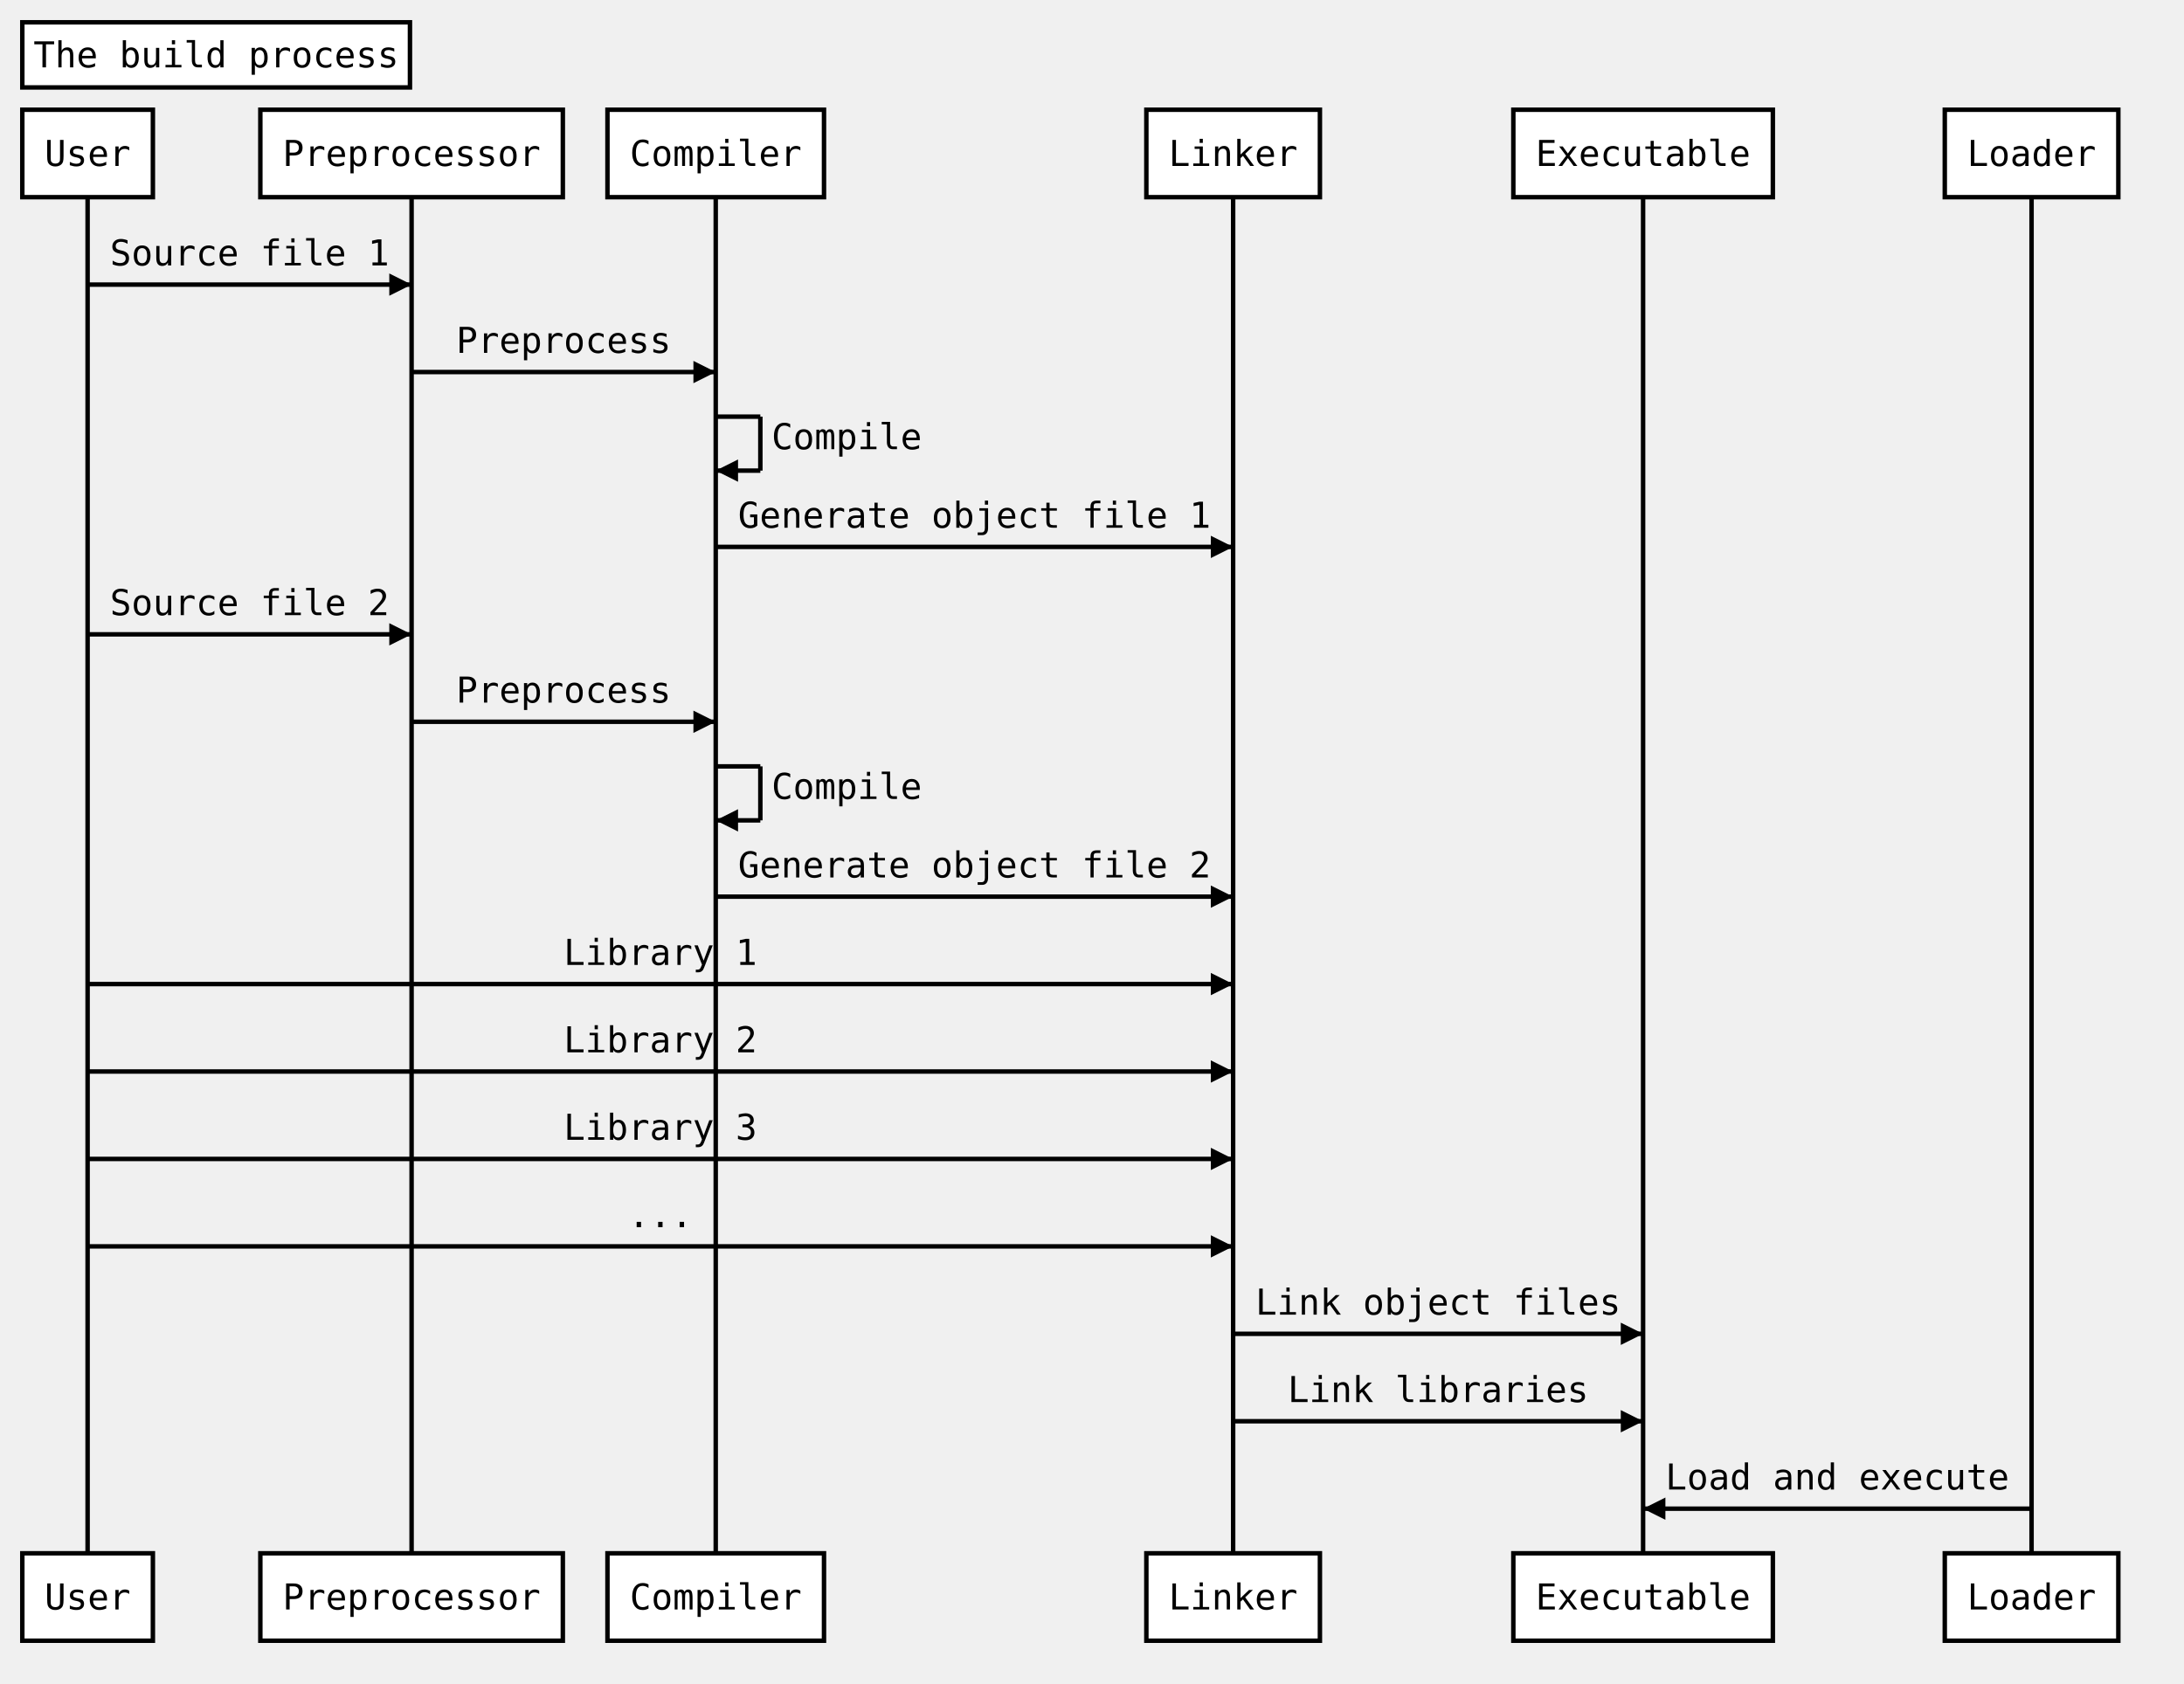
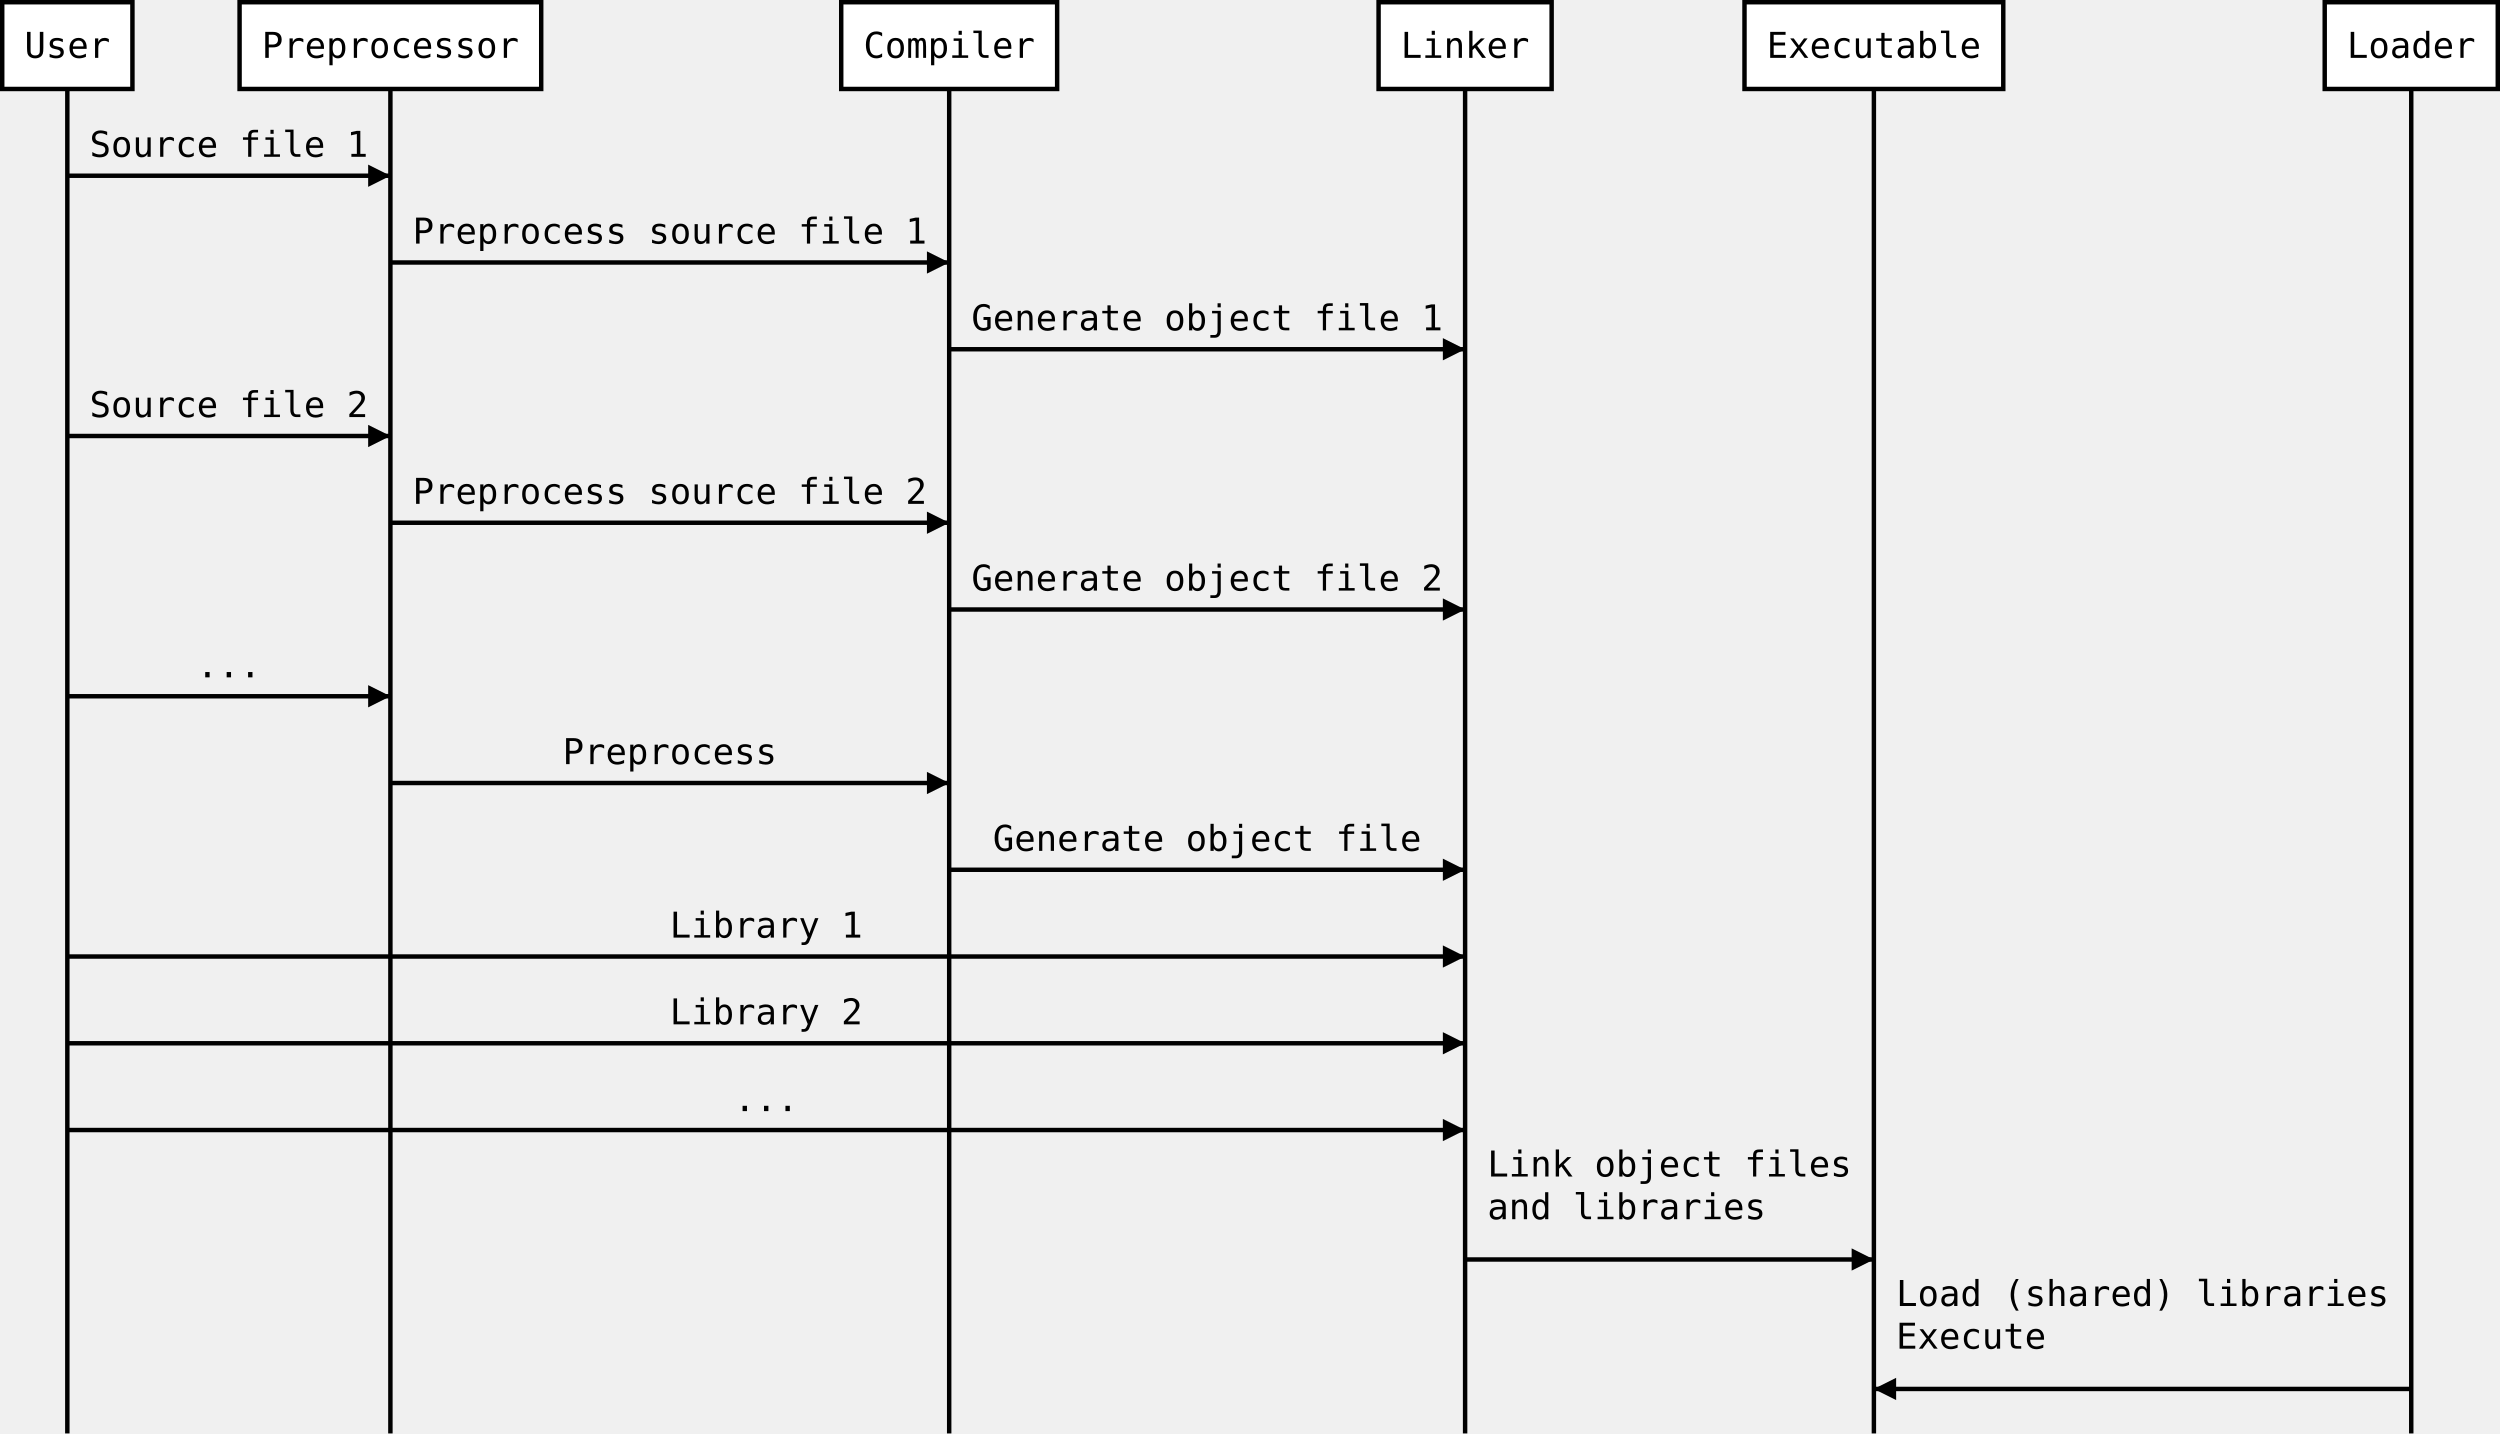
- <svg xmlns="http://www.w3.org/2000/svg" width="979" height="755">
-   <source>title: The build process
+ <svg xmlns="http://www.w3.org/2000/svg" width="1123.867" height="644.4" version="1.1" id="svg196">
+   <source>Title: The build process

User-&gt;Preprocessor: Source file 1
- Preprocessor-&gt;Compiler: Preprocess
- Compiler-&gt;Compiler: Compile
+ Preprocessor-&gt;Compiler: Preprocess source file 1
Compiler-&gt;Linker: Generate object file 1
User-&gt;Preprocessor: Source file 2
+ Preprocessor-&gt;Compiler: Preprocess source file 2
+ Compiler-&gt;Linker: Generate object file 2
+ User-&gt;Preprocessor: ...
Preprocessor-&gt;Compiler: Preprocess
- Compiler-&gt;Compiler: Compile
- Compiler-&gt;Linker: Generate object file 2
+ Compiler-&gt;Linker: Generate object file
+ 
User-&gt;Linker: Library 1
User-&gt;Linker: Library 2
- User-&gt;Linker: Library 3
User-&gt;Linker: ...
- Linker-&gt;Executable: Link object files
- Linker-&gt;Executable: Link libraries
- Loader-&gt;Executable: Load and execute
+ 
+ Linker-&gt;Executable: Link object files\nand libraries
+ Loader-&gt;Executable: Load (shared) libraries\nExecute
</source>
-   <defs>
+   <defs id="defs10">
    <marker viewBox="0 0 5 5" markerWidth="5" markerHeight="5" orient="auto" refX="5" refY="2.5" id="markerArrowBlock">
-       <path d="M 0 0 L 5 2.5 L 0 5 z" />
+       <path d="M 0,0 5,2.5 0,5 Z" id="path4" />
    </marker>
    <marker viewBox="0 0 9.6 16" markerWidth="4" markerHeight="16" orient="auto" refX="9.6" refY="8" id="markerArrowOpen">
-       <path d="M 9.6,8 1.92,16 0,13.7 5.76,8 0,2.286 1.92,0 9.6,8 z" />
+       <path d="M 9.6,8 1.92,16 0,13.7 5.76,8 0,2.286 1.92,0 Z" id="path7" />
    </marker>
  </defs>
-   <g class="title">
-     <rect x="10" y="10" width="173.767" height="29.2" style="stroke-width: 2px;" stroke="#000000" fill="#ffffff" />
-     <text x="15" y="30.2" style="font-size: 16px; font-family: Andale Mono, monospace;">
-       <tspan x="15">The build process</tspan>
+   <g class="actor" id="g26" transform="translate(-9,-48)">
+     <rect x="10" y="49" width="58.533" height="39" style="stroke-width:2px" stroke="#000000" fill="#ffffff" id="rect20" />
+     <text x="20" y="74" style="font-size:16px;font-family:'Andale Mono', monospace" id="text24">
+       <tspan x="20" id="tspan22">User</tspan>
    </text>
  </g>
-   <g class="actor">
-     <rect x="10" y="49.2" width="58.533" height="39.2" style="stroke-width: 2px;" stroke="#000000" fill="#ffffff" />
-     <text x="20" y="74.4" style="font-size: 16px; font-family: Andale Mono, monospace;">
-       <tspan x="20">User</tspan>
+   <line x1="30.267" x2="30.267" y1="40" y2="644.4" style="stroke-width:2px" stroke="#000000" fill="none" id="line28" />
+   <g class="actor" id="g36" transform="translate(-9,-48)">
+     <rect x="116.7" y="49" width="135.6" height="39" style="stroke-width:2px" stroke="#000000" fill="#ffffff" id="rect30" />
+     <text x="126.7" y="74" style="font-size:16px;font-family:'Andale Mono', monospace" id="text34">
+       <tspan x="126.7" id="tspan32">Preprocessor</tspan>
    </text>
  </g>
-   <g class="actor">
-     <rect x="10" y="696.4" width="58.533" height="39.2" style="stroke-width: 2px;" stroke="#000000" fill="#ffffff" />
-     <text x="20" y="721.6" style="font-size: 16px; font-family: Andale Mono, monospace;">
-       <tspan x="20">User</tspan>
+   <line x1="175.5" x2="175.5" y1="40" y2="644.4" style="stroke-width:2px" stroke="#000000" fill="none" id="line38" />
+   <g class="actor" id="g46" transform="translate(-9,-48)">
+     <rect x="387.167" y="49" width="97.067" height="39" style="stroke-width:2px" stroke="#000000" fill="#ffffff" id="rect40" />
+     <text x="397.167" y="74" style="font-size:16px;font-family:'Andale Mono', monospace" id="text44">
+       <tspan x="397.167" id="tspan42">Compiler</tspan>
    </text>
  </g>
-   <line x1="39.267" x2="39.267" y1="88.4" y2="696.4" style="stroke-width: 2px;" stroke="#000000" fill="none" />
-   <g class="actor">
-     <rect x="116.7" y="49.2" width="135.6" height="39.2" style="stroke-width: 2px;" stroke="#000000" fill="#ffffff" />
-     <text x="126.7" y="74.4" style="font-size: 16px; font-family: Andale Mono, monospace;">
-       <tspan x="126.7">Preprocessor</tspan>
+   <line x1="426.7" x2="426.7" y1="40" y2="644.4" style="stroke-width:2px" stroke="#000000" fill="none" id="line48" />
+   <g class="actor" id="g56" transform="translate(-9,-48)">
+     <rect x="628.733" y="49" width="77.8" height="39" style="stroke-width:2px" stroke="#000000" fill="#ffffff" id="rect50" />
+     <text x="638.733" y="74" style="font-size:16px;font-family:'Andale Mono', monospace" id="text54">
+       <tspan x="638.733" id="tspan52">Linker</tspan>
    </text>
  </g>
-   <g class="actor">
-     <rect x="116.7" y="696.4" width="135.6" height="39.2" style="stroke-width: 2px;" stroke="#000000" fill="#ffffff" />
-     <text x="126.7" y="721.6" style="font-size: 16px; font-family: Andale Mono, monospace;">
-       <tspan x="126.7">Preprocessor</tspan>
+   <line x1="658.633" x2="658.633" y1="40" y2="644.4" style="stroke-width:2px" stroke="#000000" fill="none" id="line58" />
+   <g class="actor" id="g66" transform="translate(-9,-48)">
+     <rect x="793.233" y="49" width="116.333" height="39" style="stroke-width:2px" stroke="#000000" fill="#ffffff" id="rect60" />
+     <text x="803.233" y="74" style="font-size:16px;font-family:'Andale Mono', monospace" id="text64">
+       <tspan x="803.233" id="tspan62">Executable</tspan>
    </text>
  </g>
-   <line x1="184.5" x2="184.5" y1="88.4" y2="696.4" style="stroke-width: 2px;" stroke="#000000" fill="none" />
-   <g class="actor">
-     <rect x="272.3" y="49.2" width="97.067" height="39.2" style="stroke-width: 2px;" stroke="#000000" fill="#ffffff" />
-     <text x="282.3" y="74.4" style="font-size: 16px; font-family: Andale Mono, monospace;">
-       <tspan x="282.3">Compiler</tspan>
+   <line x1="842.4" x2="842.4" y1="40" y2="644.4" style="stroke-width:2px" stroke="#000000" fill="none" id="line68" />
+   <g class="actor" id="g76" transform="translate(-9,-48)">
+     <rect x="1054.067" y="49" width="77.8" height="39" style="stroke-width:2px" stroke="#000000" fill="#ffffff" id="rect70" />
+     <text x="1064.067" y="74" style="font-size:16px;font-family:'Andale Mono', monospace" id="text74">
+       <tspan x="1064.067" id="tspan72">Loader</tspan>
    </text>
  </g>
-   <g class="actor">
-     <rect x="272.3" y="696.4" width="97.067" height="39.2" style="stroke-width: 2px;" stroke="#000000" fill="#ffffff" />
-     <text x="282.3" y="721.6" style="font-size: 16px; font-family: Andale Mono, monospace;">
-       <tspan x="282.3">Compiler</tspan>
+   <line x1="1083.967" x2="1083.967" y1="40" y2="644.4" style="stroke-width:2px" stroke="#000000" fill="none" id="line78" />
+   <g class="signal" id="g86" transform="translate(-9,-48)">
+     <text x="49.267" y="118.5" style="font-size:16px;font-family:'Andale Mono', monospace" id="text82">
+       <tspan x="49.267" id="tspan80">Source file 1</tspan>
    </text>
+     <line x1="39.267" x2="184.5" y1="127" y2="127" style="stroke-width:2px;marker-end:url(#markerArrowBlock)" stroke="#000000" fill="none" id="line84" />
  </g>
-   <line x1="320.833" x2="320.833" y1="88.4" y2="696.4" style="stroke-width: 2px;" stroke="#000000" fill="none" />
-   <g class="actor">
-     <rect x="513.867" y="49.2" width="77.8" height="39.2" style="stroke-width: 2px;" stroke="#000000" fill="#ffffff" />
-     <text x="523.867" y="74.4" style="font-size: 16px; font-family: Andale Mono, monospace;">
-       <tspan x="523.867">Linker</tspan>
+   <g class="signal" id="g94" transform="translate(-9,-48)">
+     <text x="194.5" y="157.5" style="font-size:16px;font-family:'Andale Mono', monospace" id="text90">
+       <tspan x="194.5" id="tspan88">Preprocess source file 1</tspan>
    </text>
+     <line x1="184.5" x2="435.7" y1="166" y2="166" style="stroke-width:2px;marker-end:url(#markerArrowBlock)" stroke="#000000" fill="none" id="line92" />
  </g>
-   <g class="actor">
-     <rect x="513.867" y="696.4" width="77.8" height="39.2" style="stroke-width: 2px;" stroke="#000000" fill="#ffffff" />
-     <text x="523.867" y="721.6" style="font-size: 16px; font-family: Andale Mono, monospace;">
-       <tspan x="523.867">Linker</tspan>
+   <g class="signal" id="g102" transform="translate(-9,-48)">
+     <text x="445.7" y="196.5" style="font-size:16px;font-family:'Andale Mono', monospace" id="text98">
+       <tspan x="445.7" id="tspan96">Generate object file 1</tspan>
    </text>
+     <line x1="435.7" x2="667.633" y1="205" y2="205" style="stroke-width:2px;marker-end:url(#markerArrowBlock)" stroke="#000000" fill="none" id="line100" />
  </g>
-   <line x1="552.767" x2="552.767" y1="88.4" y2="696.4" style="stroke-width: 2px;" stroke="#000000" fill="none" />
-   <g class="actor">
-     <rect x="678.367" y="49.2" width="116.333" height="39.2" style="stroke-width: 2px;" stroke="#000000" fill="#ffffff" />
-     <text x="688.367" y="74.4" style="font-size: 16px; font-family: Andale Mono, monospace;">
-       <tspan x="688.367">Executable</tspan>
+   <g class="signal" id="g110" transform="translate(-9,-48)">
+     <text x="49.267" y="235.5" style="font-size:16px;font-family:'Andale Mono', monospace" id="text106">
+       <tspan x="49.267" id="tspan104">Source file 2</tspan>
    </text>
+     <line x1="39.267" x2="184.5" y1="244" y2="244" style="stroke-width:2px;marker-end:url(#markerArrowBlock)" stroke="#000000" fill="none" id="line108" />
  </g>
-   <g class="actor">
-     <rect x="678.367" y="696.4" width="116.333" height="39.2" style="stroke-width: 2px;" stroke="#000000" fill="#ffffff" />
-     <text x="688.367" y="721.6" style="font-size: 16px; font-family: Andale Mono, monospace;">
-       <tspan x="688.367">Executable</tspan>
+   <g class="signal" id="g118" transform="translate(-9,-48)">
+     <text x="194.5" y="274.5" style="font-size:16px;font-family:'Andale Mono', monospace" id="text114">
+       <tspan x="194.5" id="tspan112">Preprocess source file 2</tspan>
    </text>
+     <line x1="184.5" x2="435.7" y1="283" y2="283" style="stroke-width:2px;marker-end:url(#markerArrowBlock)" stroke="#000000" fill="none" id="line116" />
  </g>
-   <line x1="736.533" x2="736.533" y1="88.4" y2="696.4" style="stroke-width: 2px;" stroke="#000000" fill="none" />
-   <g class="actor">
-     <rect x="871.767" y="49.2" width="77.8" height="39.2" style="stroke-width: 2px;" stroke="#000000" fill="#ffffff" />
-     <text x="881.767" y="74.4" style="font-size: 16px; font-family: Andale Mono, monospace;">
-       <tspan x="881.767">Loader</tspan>
+   <g class="signal" id="g126" transform="translate(-9,-48)">
+     <text x="445.7" y="313.5" style="font-size:16px;font-family:'Andale Mono', monospace" id="text122">
+       <tspan x="445.7" id="tspan120">Generate object file 2</tspan>
    </text>
+     <line x1="435.7" x2="667.633" y1="322" y2="322" style="stroke-width:2px;marker-end:url(#markerArrowBlock)" stroke="#000000" fill="none" id="line124" />
  </g>
-   <g class="actor">
-     <rect x="871.767" y="696.4" width="77.8" height="39.2" style="stroke-width: 2px;" stroke="#000000" fill="#ffffff" />
-     <text x="881.767" y="721.6" style="font-size: 16px; font-family: Andale Mono, monospace;">
-       <tspan x="881.767">Loader</tspan>
+   <g class="signal" id="g134" transform="translate(-9,-48)">
+     <text x="97.433" y="352.5" style="font-size:16px;font-family:'Andale Mono', monospace" id="text130">
+       <tspan x="97.433" id="tspan128">...</tspan>
    </text>
+     <line x1="39.267" x2="184.5" y1="361" y2="361" style="stroke-width:2px;marker-end:url(#markerArrowBlock)" stroke="#000000" fill="none" id="line132" />
  </g>
-   <line x1="910.667" x2="910.667" y1="88.4" y2="696.4" style="stroke-width: 2px;" stroke="#000000" fill="none" />
-   <g class="signal">
-     <text x="49.267" y="119" style="font-size: 16px; font-family: Andale Mono, monospace;">
-       <tspan x="49.267">Source file 1</tspan>
+   <g class="signal" id="g142" transform="translate(-9,-48)">
+     <text x="261.933" y="391.5" style="font-size:16px;font-family:'Andale Mono', monospace" id="text138">
+       <tspan x="261.933" id="tspan136">Preprocess</tspan>
    </text>
-     <line x1="39.267" x2="184.5" y1="127.6" y2="127.6" style="stroke-width: 2px; marker-end: url(&quot;#markerArrowBlock&quot;);" stroke="#000000" fill="none" />
+     <line x1="184.5" x2="435.7" y1="400" y2="400" style="stroke-width:2px;marker-end:url(#markerArrowBlock)" stroke="#000000" fill="none" id="line140" />
  </g>
-   <g class="signal">
-     <text x="204.5" y="158.2" style="font-size: 16px; font-family: Andale Mono, monospace;">
-       <tspan x="204.5">Preprocess</tspan>
+   <g class="signal" id="g150" transform="translate(-9,-48)">
+     <text x="455.333" y="430.5" style="font-size:16px;font-family:'Andale Mono', monospace" id="text146">
+       <tspan x="455.333" id="tspan144">Generate object file</tspan>
    </text>
-     <line x1="184.5" x2="320.833" y1="166.8" y2="166.8" style="stroke-width: 2px; marker-end: url(&quot;#markerArrowBlock&quot;);" stroke="#000000" fill="none" />
+     <line x1="435.7" x2="667.633" y1="439" y2="439" style="stroke-width:2px;marker-end:url(#markerArrowBlock)" stroke="#000000" fill="none" id="line148" />
  </g>
-   <g class="signal">
-     <text x="345.833" y="201.4" style="font-size: 16px; font-family: Andale Mono, monospace;">
-       <tspan x="345.833">Compile</tspan>
+   <g class="signal" id="g158" transform="translate(-9,-48)">
+     <text x="310.1" y="469.5" style="font-size:16px;font-family:'Andale Mono', monospace" id="text154">
+       <tspan x="310.1" id="tspan152">Library 1</tspan>
    </text>
-     <line x1="320.833" x2="340.833" y1="186.8" y2="186.8" style="stroke-width: 2px;" stroke="#000000" fill="none" />
-     <line x1="340.833" x2="340.833" y1="186.8" y2="211" style="stroke-width: 2px;" stroke="#000000" fill="none" />
-     <line x1="340.833" x2="320.833" y1="211" y2="211" style="stroke-width: 2px; marker-end: url(&quot;#markerArrowBlock&quot;);" stroke="#000000" fill="none" />
+     <line x1="39.267" x2="667.633" y1="478" y2="478" style="stroke-width:2px;marker-end:url(#markerArrowBlock)" stroke="#000000" fill="none" id="line156" />
  </g>
-   <g class="signal">
-     <text x="330.833" y="236.6" style="font-size: 16px; font-family: Andale Mono, monospace;">
-       <tspan x="330.833">Generate object file 1</tspan>
+   <g class="signal" id="g166" transform="translate(-9,-48)">
+     <text x="310.1" y="508.5" style="font-size:16px;font-family:'Andale Mono', monospace" id="text162">
+       <tspan x="310.1" id="tspan160">Library 2</tspan>
    </text>
-     <line x1="320.833" x2="552.767" y1="245.2" y2="245.2" style="stroke-width: 2px; marker-end: url(&quot;#markerArrowBlock&quot;);" stroke="#000000" fill="none" />
+     <line x1="39.267" x2="667.633" y1="517" y2="517" style="stroke-width:2px;marker-end:url(#markerArrowBlock)" stroke="#000000" fill="none" id="line164" />
  </g>
-   <g class="signal">
-     <text x="49.267" y="275.8" style="font-size: 16px; font-family: Andale Mono, monospace;">
-       <tspan x="49.267">Source file 2</tspan>
+   <g class="signal" id="g174" transform="translate(-9,-48)">
+     <text x="339" y="547.5" style="font-size:16px;font-family:'Andale Mono', monospace" id="text170">
+       <tspan x="339" id="tspan168">...</tspan>
    </text>
-     <line x1="39.267" x2="184.5" y1="284.4" y2="284.4" style="stroke-width: 2px; marker-end: url(&quot;#markerArrowBlock&quot;);" stroke="#000000" fill="none" />
+     <line x1="39.267" x2="667.633" y1="556" y2="556" style="stroke-width:2px;marker-end:url(#markerArrowBlock)" stroke="#000000" fill="none" id="line172" />
  </g>
-   <g class="signal">
-     <text x="204.5" y="315" style="font-size: 16px; font-family: Andale Mono, monospace;">
-       <tspan x="204.5">Preprocess</tspan>
+   <g class="signal" id="g184" transform="translate(-9,-48)">
+     <text x="677.633" y="576.9" style="font-size:16px;font-family:'Andale Mono', monospace" id="text180">
+       <tspan x="677.633" id="tspan176">Link object files</tspan>
+       <tspan dy="1.2em" x="677.633" id="tspan178">and libraries</tspan>
    </text>
-     <line x1="184.5" x2="320.833" y1="323.6" y2="323.6" style="stroke-width: 2px; marker-end: url(&quot;#markerArrowBlock&quot;);" stroke="#000000" fill="none" />
+     <line x1="667.633" x2="851.4" y1="614.2" y2="614.2" style="stroke-width:2px;marker-end:url(#markerArrowBlock)" stroke="#000000" fill="none" id="line182" />
  </g>
-   <g class="signal">
-     <text x="345.833" y="358.2" style="font-size: 16px; font-family: Andale Mono, monospace;">
-       <tspan x="345.833">Compile</tspan>
+   <g class="signal" id="g194" transform="translate(-9,-48)">
+     <text x="861.4" y="635.1" style="font-size:16px;font-family:'Andale Mono', monospace" id="text190">
+       <tspan x="861.4" id="tspan186">Load (shared) libraries</tspan>
+       <tspan dy="1.2em" x="861.4" id="tspan188">Execute</tspan>
    </text>
-     <line x1="320.833" x2="340.833" y1="343.6" y2="343.6" style="stroke-width: 2px;" stroke="#000000" fill="none" />
-     <line x1="340.833" x2="340.833" y1="343.6" y2="367.8" style="stroke-width: 2px;" stroke="#000000" fill="none" />
-     <line x1="340.833" x2="320.833" y1="367.8" y2="367.8" style="stroke-width: 2px; marker-end: url(&quot;#markerArrowBlock&quot;);" stroke="#000000" fill="none" />
-   </g>
-   <g class="signal">
-     <text x="330.833" y="393.4" style="font-size: 16px; font-family: Andale Mono, monospace;">
-       <tspan x="330.833">Generate object file 2</tspan>
-     </text>
-     <line x1="320.833" x2="552.767" y1="402" y2="402" style="stroke-width: 2px; marker-end: url(&quot;#markerArrowBlock&quot;);" stroke="#000000" fill="none" />
-   </g>
-   <g class="signal">
-     <text x="252.667" y="432.6" style="font-size: 16px; font-family: Andale Mono, monospace;">
-       <tspan x="252.667">Library 1</tspan>
-     </text>
-     <line x1="39.267" x2="552.767" y1="441.2" y2="441.2" style="stroke-width: 2px; marker-end: url(&quot;#markerArrowBlock&quot;);" stroke="#000000" fill="none" />
-   </g>
-   <g class="signal">
-     <text x="252.667" y="471.8" style="font-size: 16px; font-family: Andale Mono, monospace;">
-       <tspan x="252.667">Library 2</tspan>
-     </text>
-     <line x1="39.267" x2="552.767" y1="480.4" y2="480.4" style="stroke-width: 2px; marker-end: url(&quot;#markerArrowBlock&quot;);" stroke="#000000" fill="none" />
-   </g>
-   <g class="signal">
-     <text x="252.667" y="511" style="font-size: 16px; font-family: Andale Mono, monospace;">
-       <tspan x="252.667">Library 3</tspan>
-     </text>
-     <line x1="39.267" x2="552.767" y1="519.6" y2="519.6" style="stroke-width: 2px; marker-end: url(&quot;#markerArrowBlock&quot;);" stroke="#000000" fill="none" />
-   </g>
-   <g class="signal">
-     <text x="281.567" y="550.2" style="font-size: 16px; font-family: Andale Mono, monospace;">
-       <tspan x="281.567">...</tspan>
-     </text>
-     <line x1="39.267" x2="552.767" y1="558.8" y2="558.8" style="stroke-width: 2px; marker-end: url(&quot;#markerArrowBlock&quot;);" stroke="#000000" fill="none" />
-   </g>
-   <g class="signal">
-     <text x="562.767" y="589.4" style="font-size: 16px; font-family: Andale Mono, monospace;">
-       <tspan x="562.767">Link object files</tspan>
-     </text>
-     <line x1="552.767" x2="736.533" y1="598" y2="598" style="stroke-width: 2px; marker-end: url(&quot;#markerArrowBlock&quot;);" stroke="#000000" fill="none" />
-   </g>
-   <g class="signal">
-     <text x="577.217" y="628.6" style="font-size: 16px; font-family: Andale Mono, monospace;">
-       <tspan x="577.217">Link libraries</tspan>
-     </text>
-     <line x1="552.767" x2="736.533" y1="637.2" y2="637.2" style="stroke-width: 2px; marker-end: url(&quot;#markerArrowBlock&quot;);" stroke="#000000" fill="none" />
-   </g>
-   <g class="signal">
-     <text x="746.533" y="667.8" style="font-size: 16px; font-family: Andale Mono, monospace;">
-       <tspan x="746.533">Load and execute</tspan>
-     </text>
-     <line x1="910.667" x2="736.533" y1="676.4" y2="676.4" style="stroke-width: 2px; marker-end: url(&quot;#markerArrowBlock&quot;);" stroke="#000000" fill="none" />
+     <line x1="1092.967" x2="851.4" y1="672.4" y2="672.4" style="stroke-width:2px;marker-end:url(#markerArrowBlock)" stroke="#000000" fill="none" id="line192" />
  </g>
</svg>
